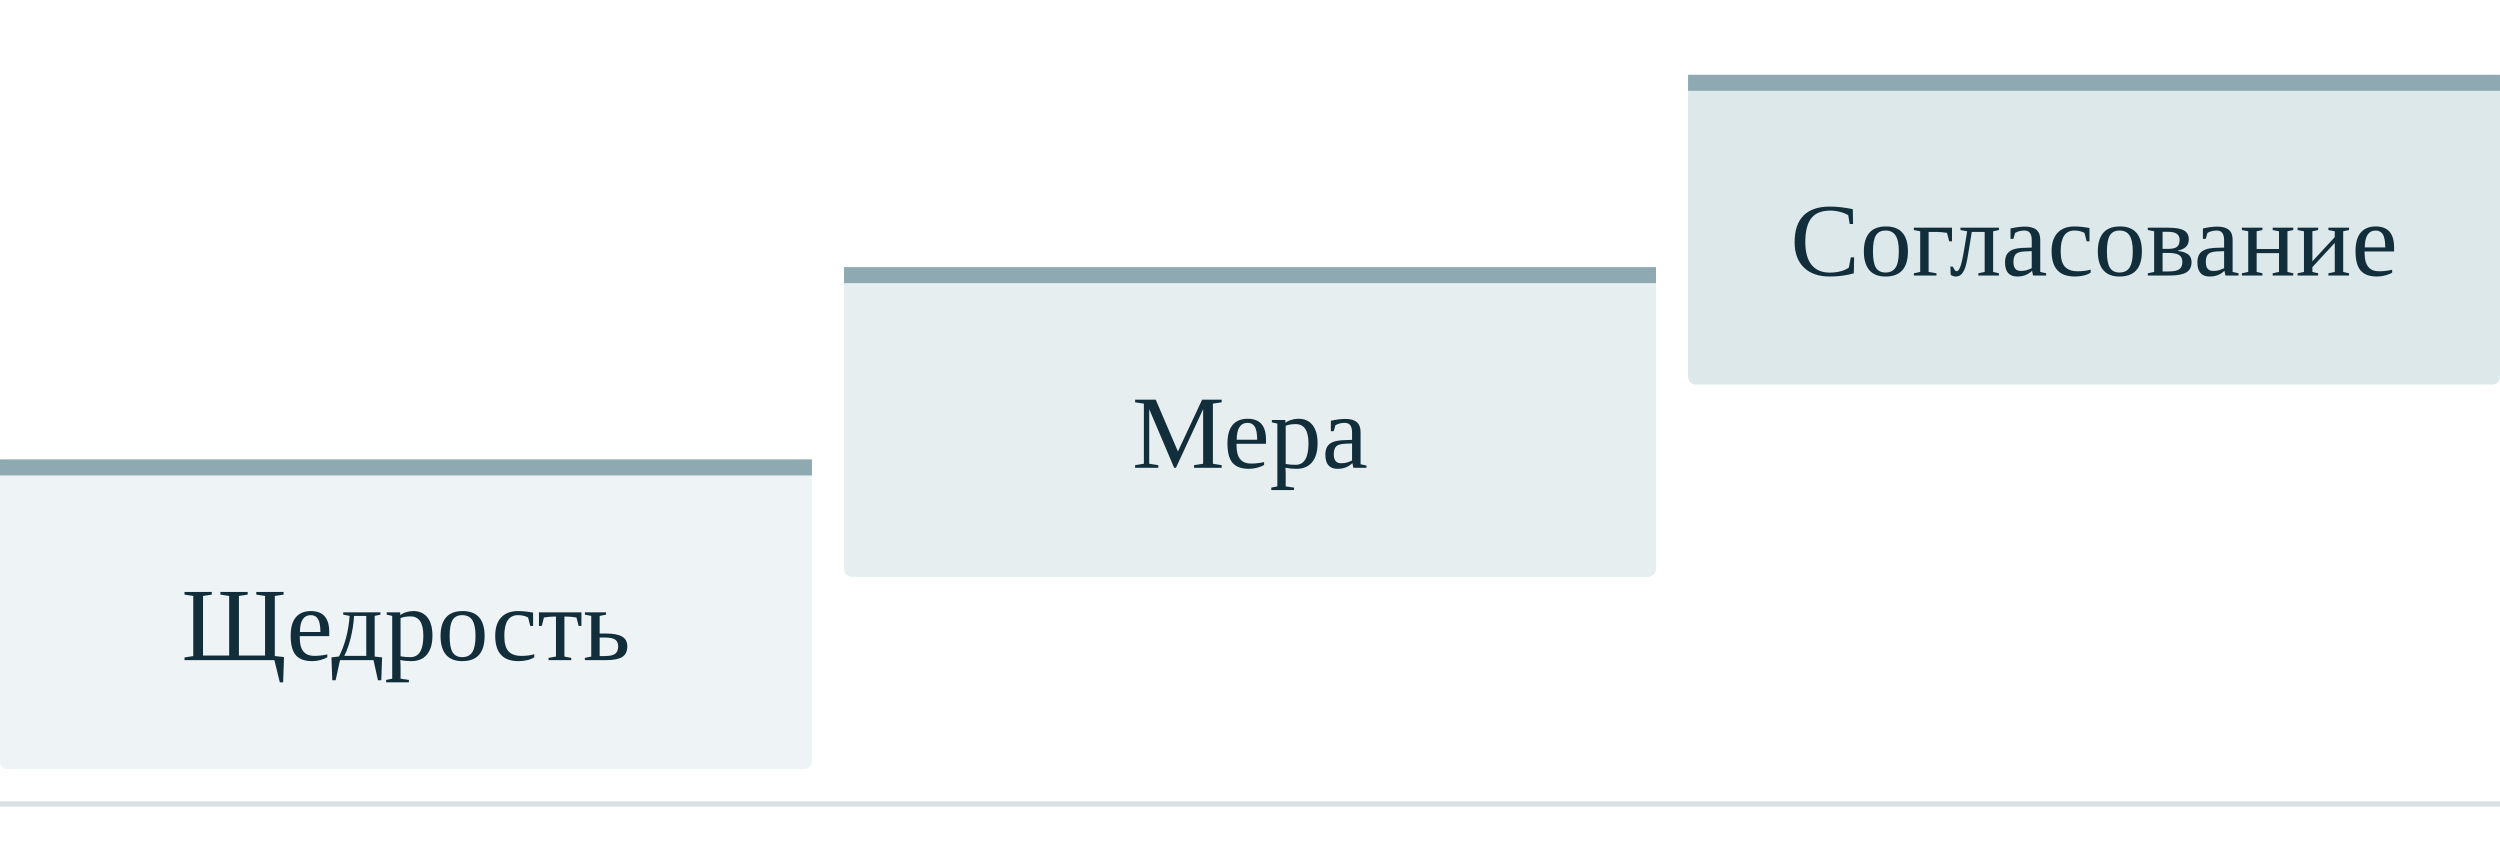
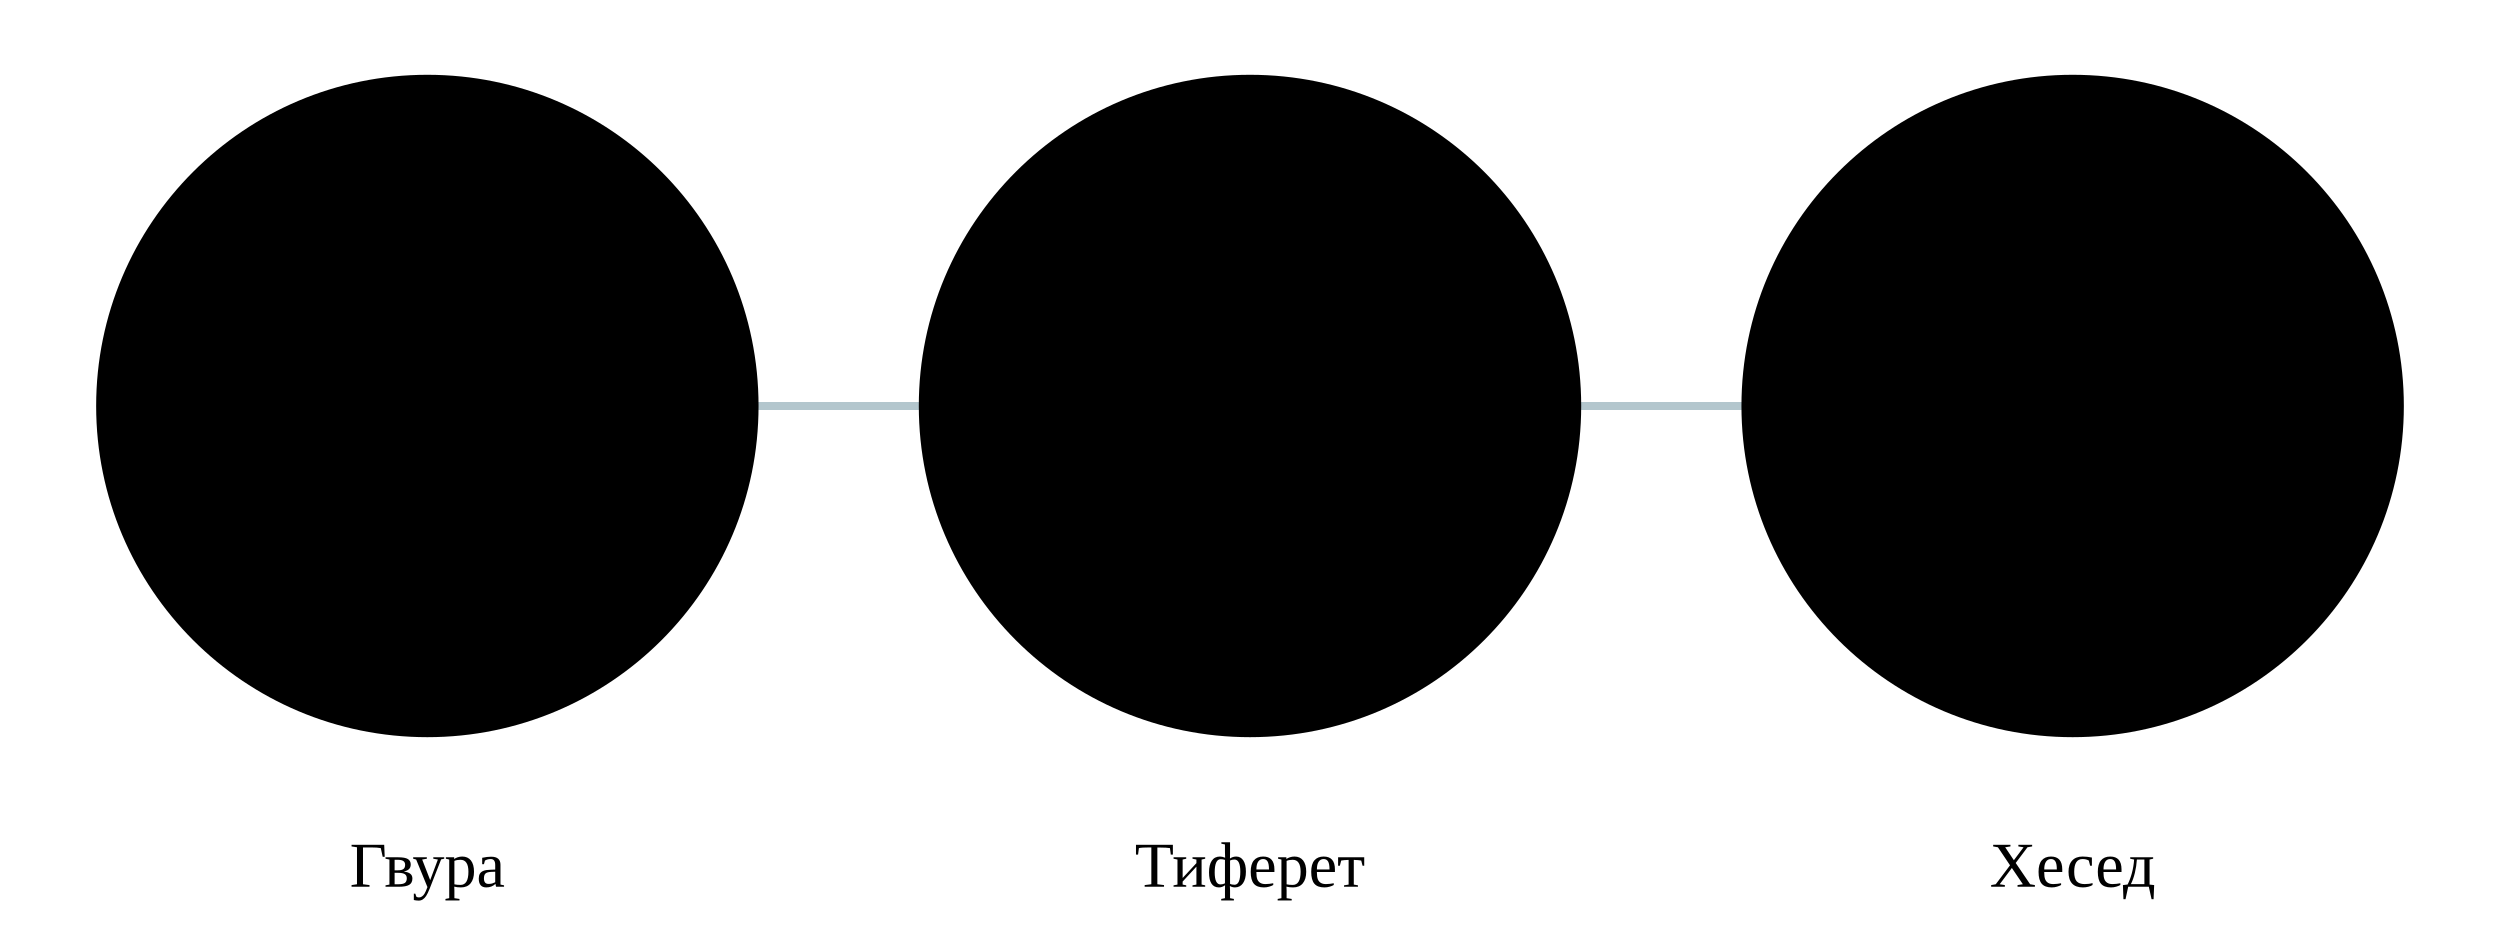
- <svg class="a-tree-triad" viewBox="0 0 468 160" role="img" aria-label="Щедрость, Мера, Согласование">
-   <path class="a-tree-triad-guide" d="M0 150.5H468" fill="none" stroke="#d8e1e4" stroke-width="1" />
-   <g data-shape="0">
-     <rect x="0" y="86" width="152" height="58" rx="1.5" fill="#eef4f5" />
-     <line class="a-tree-tread" x1="0" y1="87.5" x2="152" y2="87.5" stroke="#8fa9b3" stroke-width="3" />
-     <text x="76" y="117" text-anchor="middle" dominant-baseline="central" fill="#122e3b" font-size="19.5">Щедрость</text>
-   </g>
+ <svg class="a-tree-triad" viewBox="0 0 468 178" role="img" aria-label="Щедрость, Мера, Согласование">
+   <path class="a-tree-triad-guide" d="M142 76H172M296 76H326" fill="none" stroke="#b3c6cd" stroke-width="1.5" stroke-linecap="round" />
  <g data-shape="1">
-     <rect x="158" y="50" width="152" height="58" rx="1.5" fill="#e6eef0" />
-     <line class="a-tree-tread" x1="158" y1="51.5" x2="310" y2="51.5" stroke="#8fa9b3" stroke-width="3" />
-     <text x="234" y="81" text-anchor="middle" dominant-baseline="central" fill="#122e3b" font-size="19.5">Мера</text>
+     <circle cx="80" cy="76" r="62" />
+     <text class="t-word" x="80" y="82" text-anchor="middle">Мера</text>
+     <text class="t-name" x="80" y="166" text-anchor="middle">Гвура</text>
  </g>
  <g data-shape="2">
-     <rect x="316" y="14" width="152" height="58" rx="1.5" fill="#dde8eb" />
-     <line class="a-tree-tread" x1="316" y1="15.5" x2="468" y2="15.5" stroke="#8fa9b3" stroke-width="3" />
-     <text x="392" y="45" text-anchor="middle" dominant-baseline="central" fill="#122e3b" font-size="19.5">Согласование</text>
+     <circle cx="234" cy="76" r="62" />
+     <text class="t-word" x="234" y="82" text-anchor="middle">Согласование</text>
+     <text class="t-name" x="234" y="166" text-anchor="middle">Тиферет</text>
+   </g>
+   <g data-shape="0">
+     <circle cx="388" cy="76" r="62" />
+     <text class="t-word" x="388" y="82" text-anchor="middle">Щедрость</text>
+     <text class="t-name" x="388" y="166" text-anchor="middle">Хесед</text>
  </g>
</svg>
